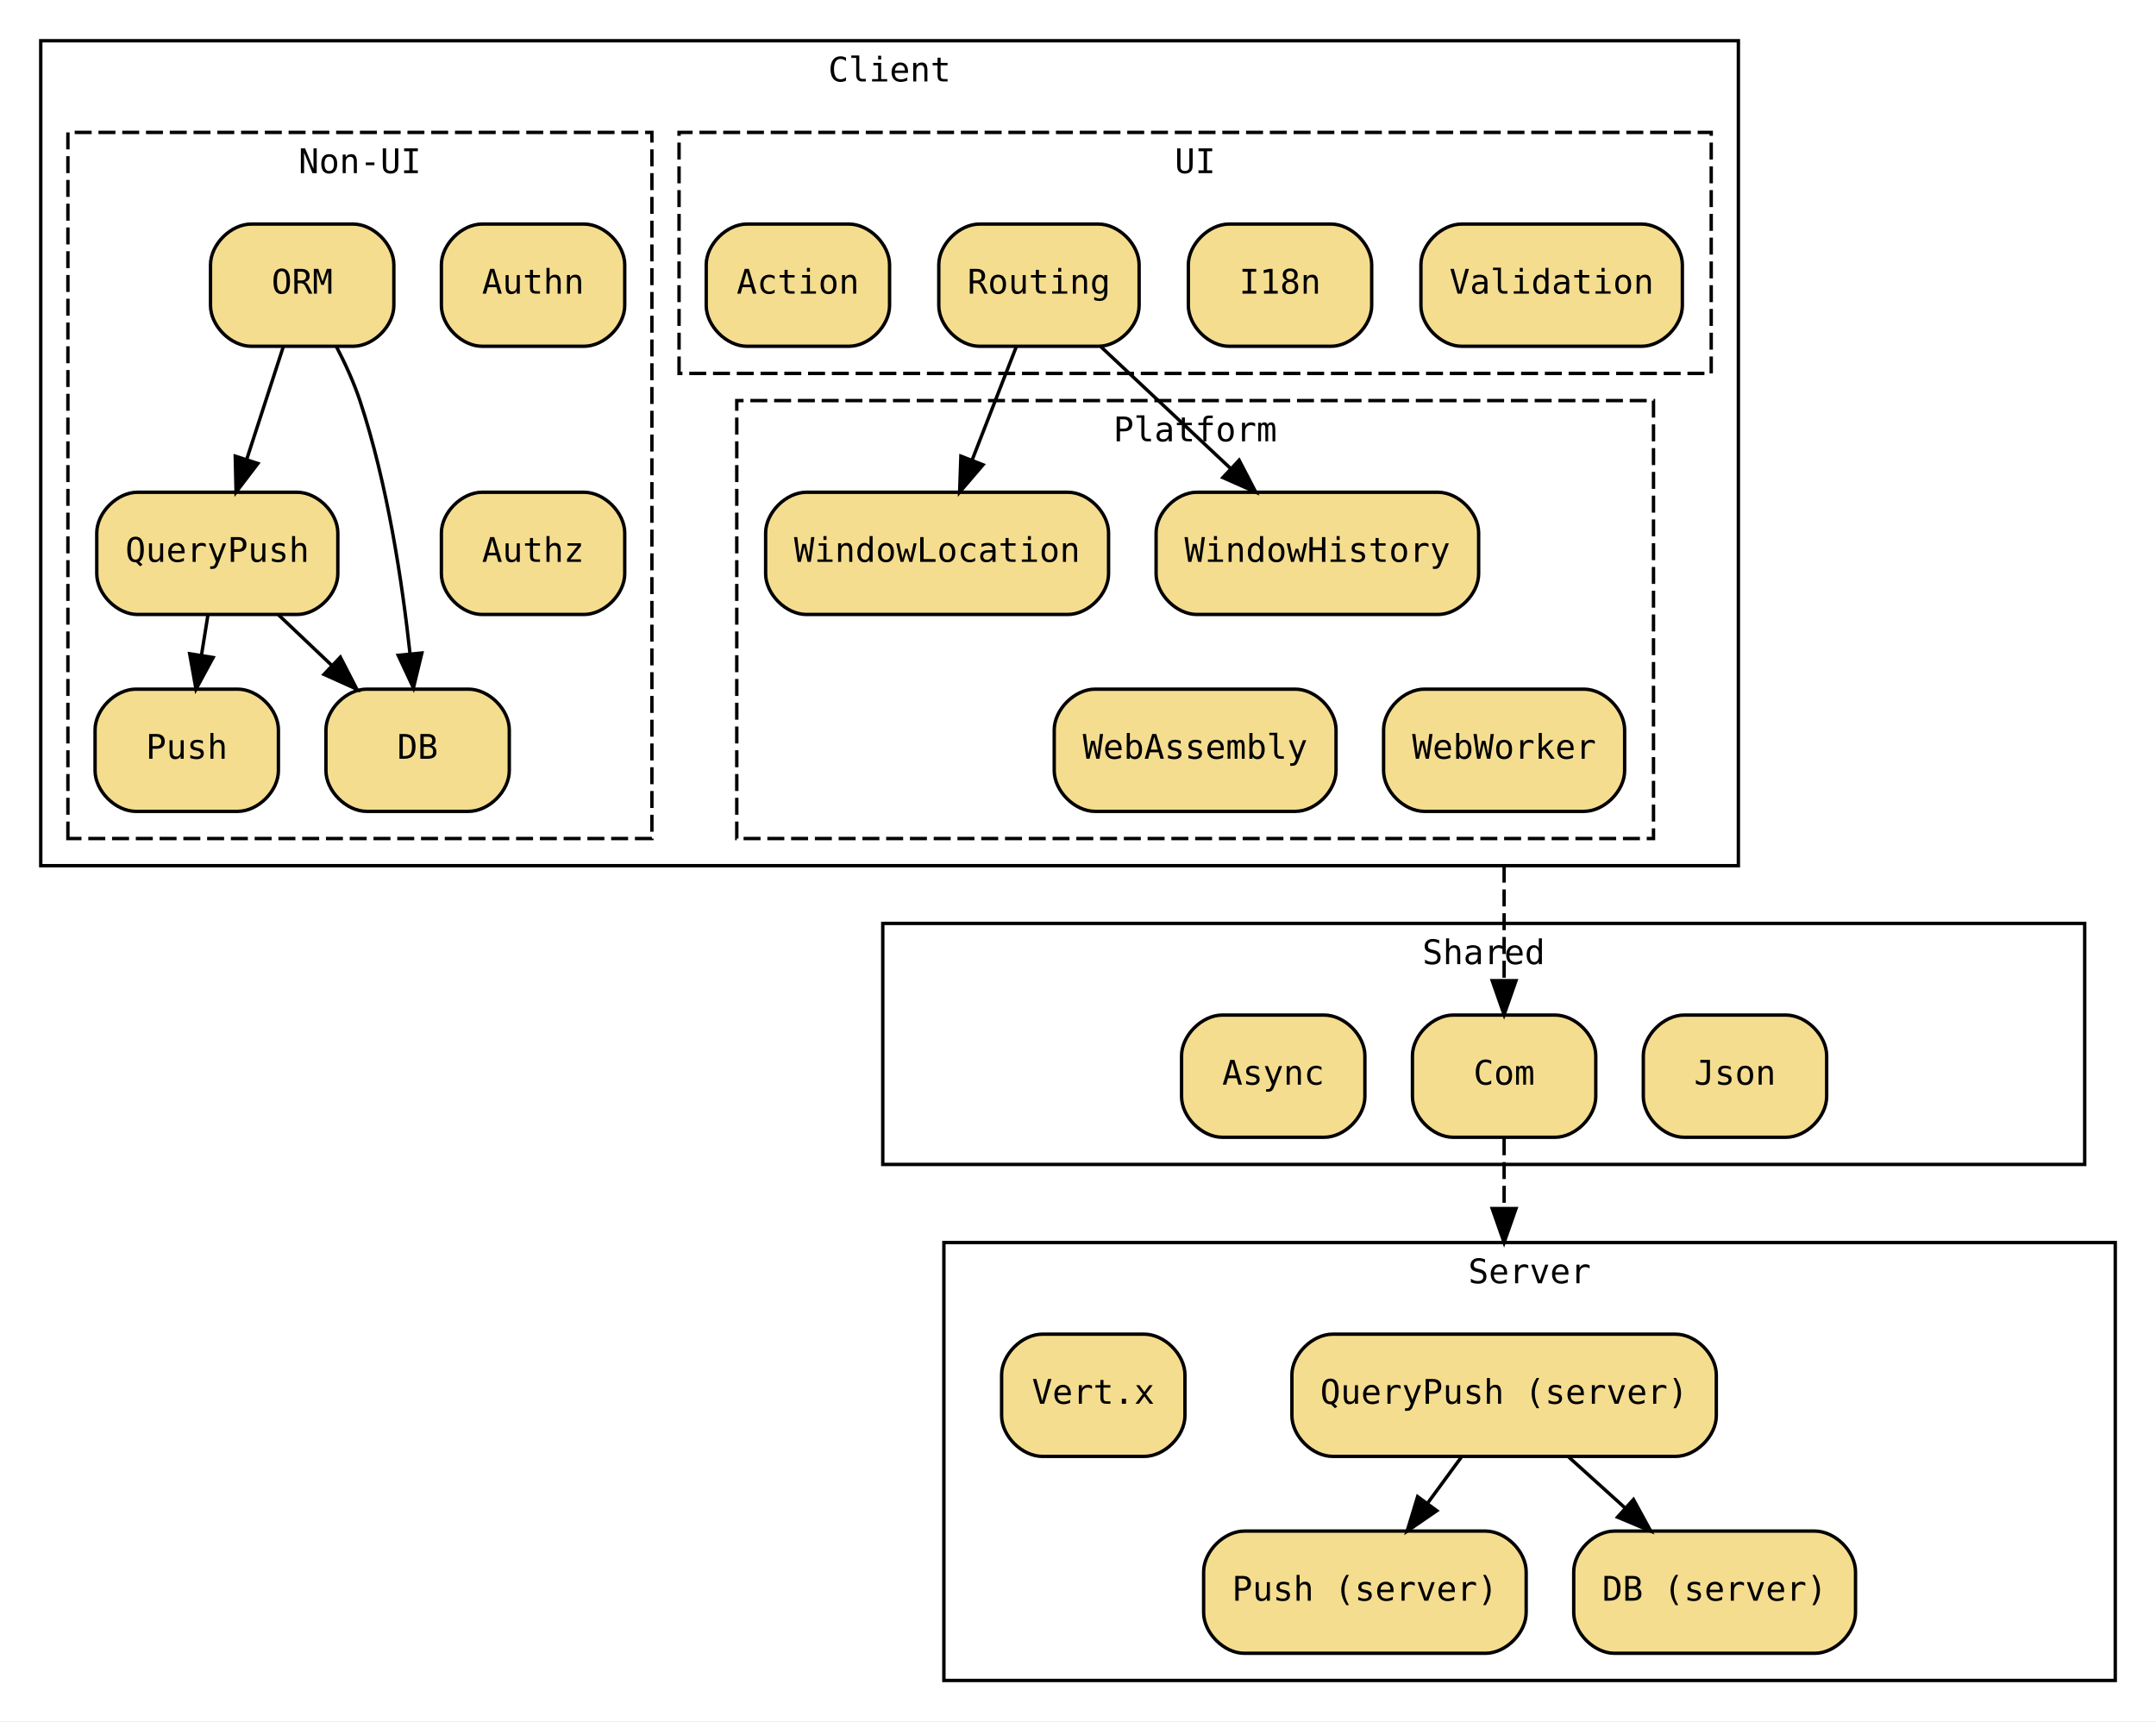
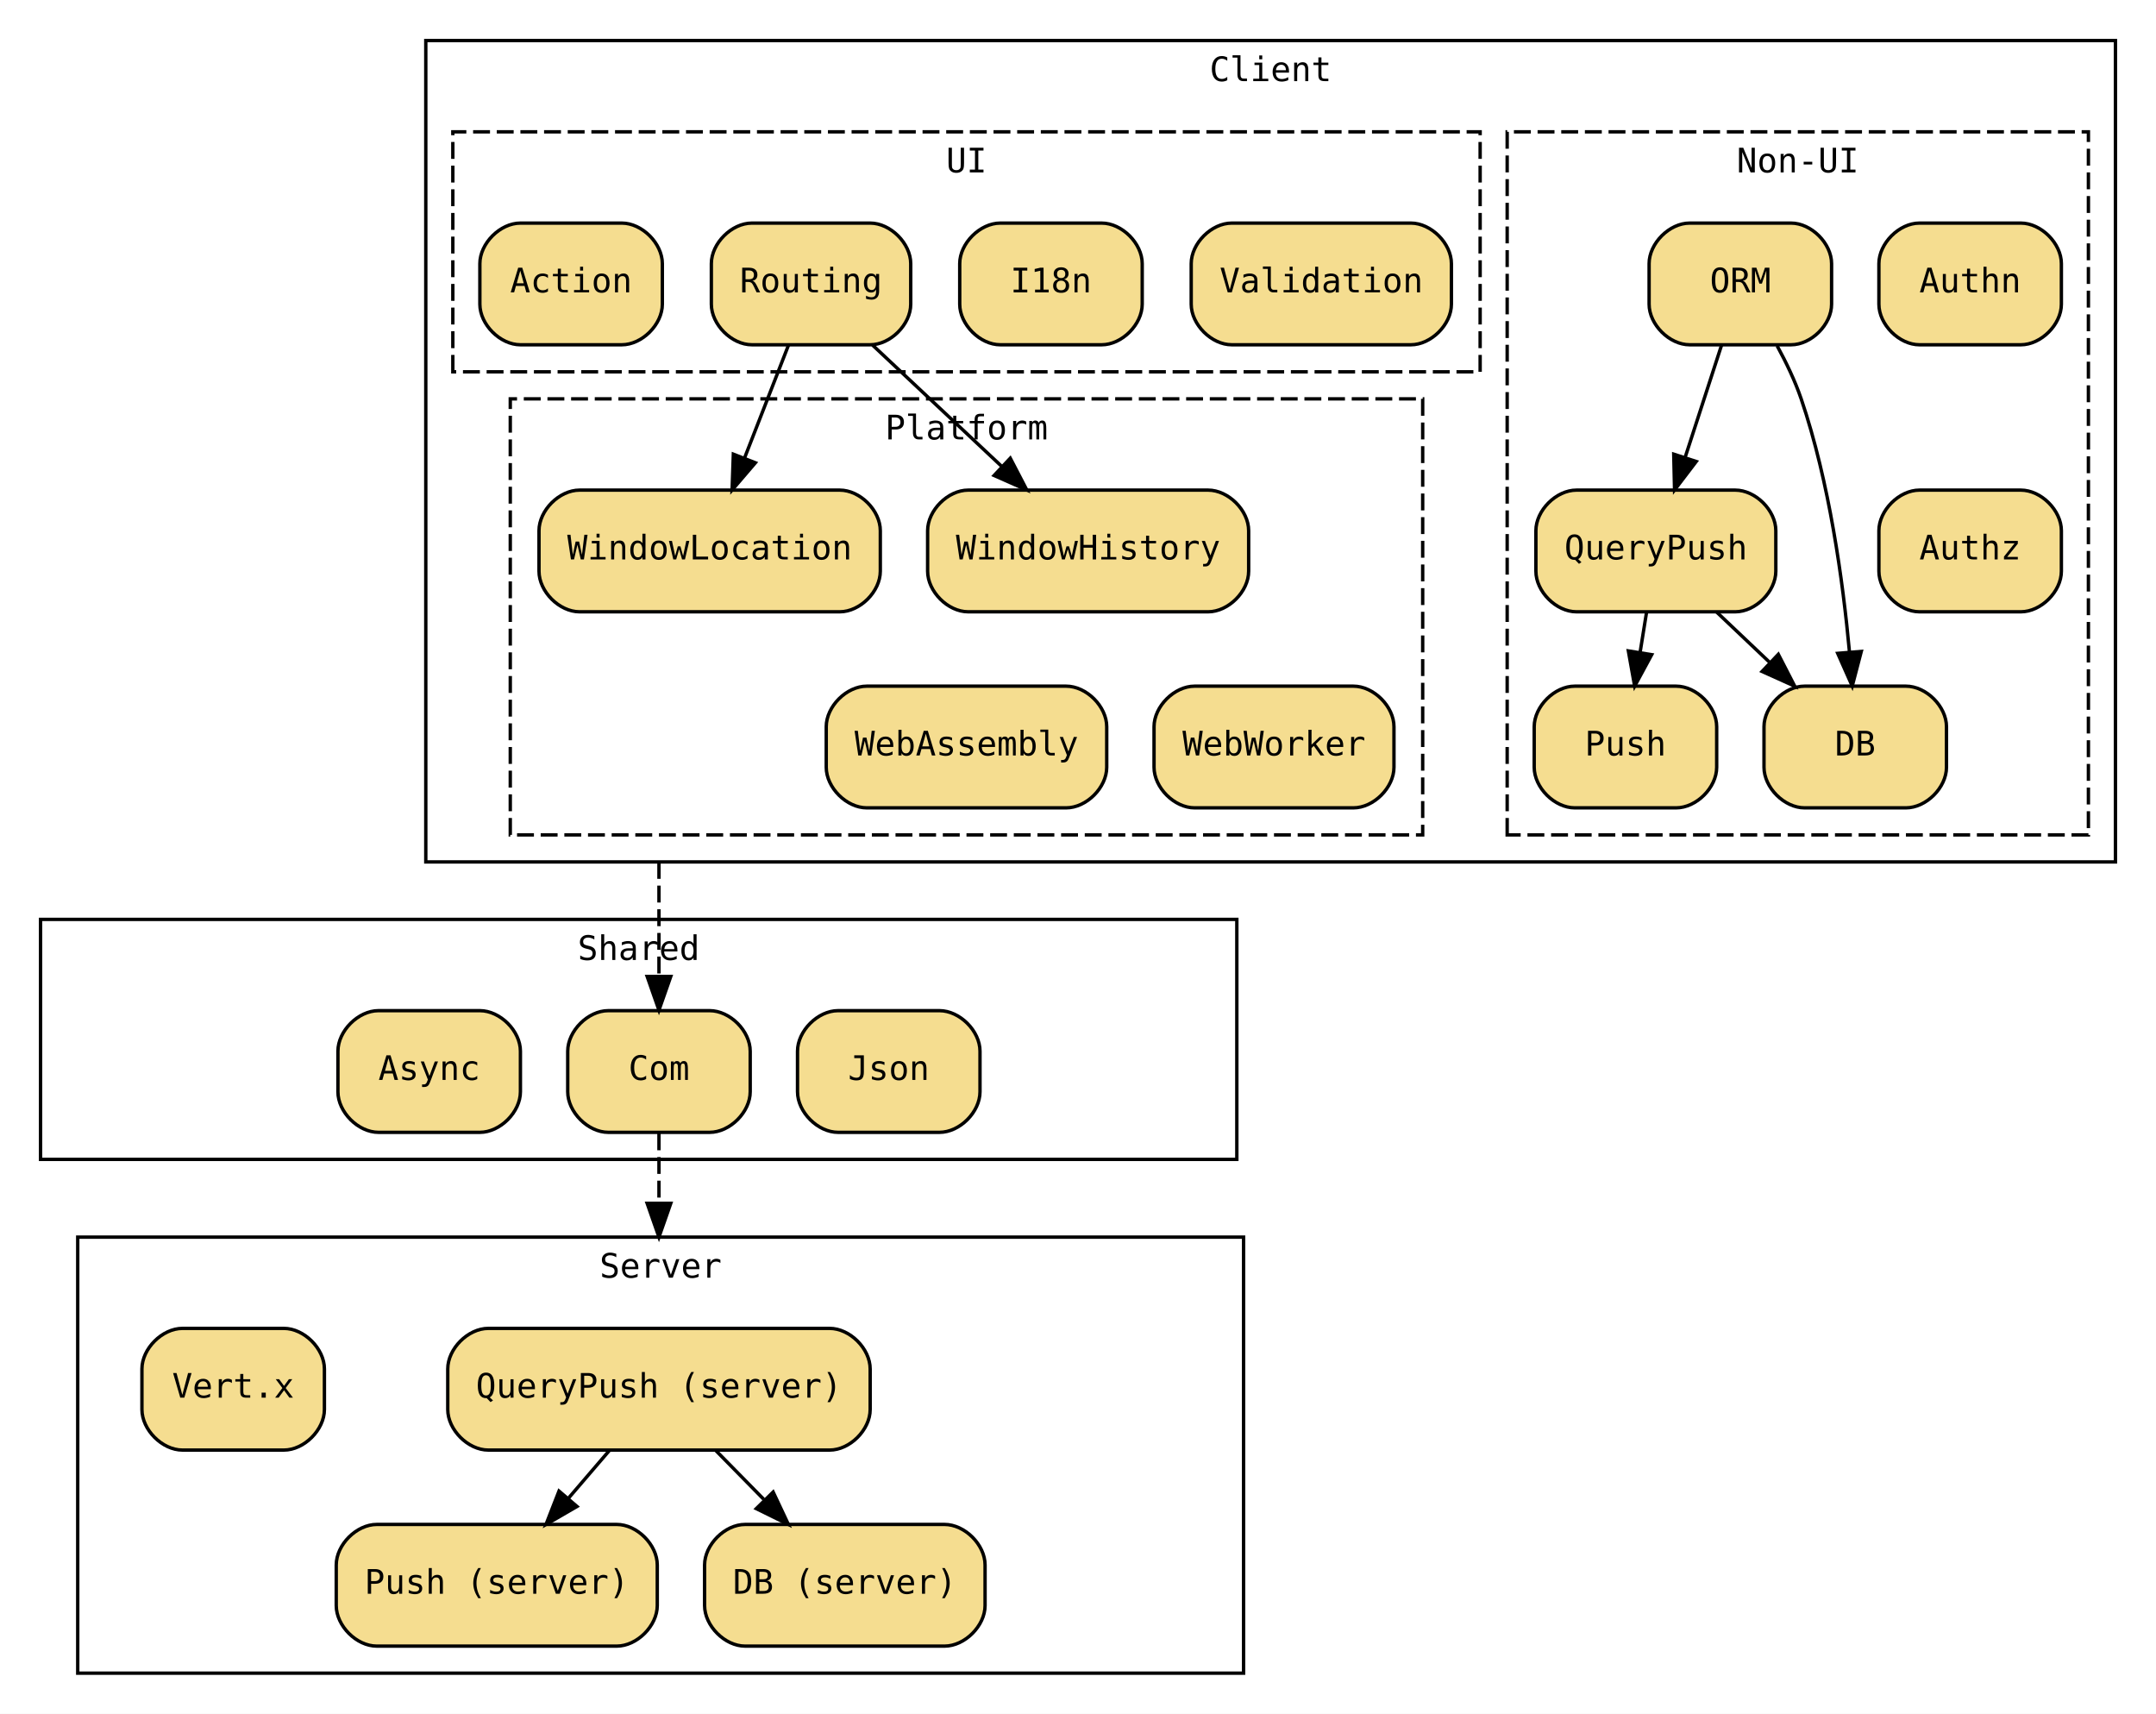
- <svg xmlns="http://www.w3.org/2000/svg" height="507pt" preserveAspectRatio="xMidYMid meet" viewBox="0.00 0.00 635.00 507.00" width="635pt">
+ <svg xmlns="http://www.w3.org/2000/svg" height="507pt" preserveAspectRatio="xMidYMid meet" viewBox="0.00 0.00 638.00 507.00" width="638pt">
  <g class="graph" id="graph0" transform="scale(1 1) rotate(0) translate(4 503)">
-     <polygon fill="white" points="-4,4 -4,-503 631,-503 631,4 -4,4" stroke="transparent" />
+     <polygon fill="white" points="-4,4 -4,-503 634,-503 634,4 -4,4" stroke="transparent" />
    <g class="cluster" id="clust1">
-       <polygon fill="none" points="8,-248 8,-491 508,-491 508,-248 8,-248" stroke="black" />
-       <text font-family="monospace" font-size="10.00" text-anchor="middle" x="258" y="-479">Client</text>
+       <polygon fill="none" points="122,-248 122,-491 622,-491 622,-248 122,-248" stroke="black" />
+       <text font-family="monospace" font-size="10.00" text-anchor="middle" x="372" y="-479">Client</text>
    </g>
    <g class="cluster" id="clust2">
-       <polygon fill="none" points="196,-393 196,-464 500,-464 500,-393 196,-393" stroke="black" stroke-dasharray="5,2" />
-       <text font-family="monospace" font-size="10.00" text-anchor="middle" x="348" y="-452">UI</text>
+       <polygon fill="none" points="442,-256 442,-464 614,-464 614,-256 442,-256" stroke="black" stroke-dasharray="5,2" />
+       <text font-family="monospace" font-size="10.00" text-anchor="middle" x="528" y="-452">Non-UI</text>
    </g>
-     <g class="cluster" id="clust4">
-       <polygon fill="none" points="16,-256 16,-464 188,-464 188,-256 16,-256" stroke="black" stroke-dasharray="5,2" />
-       <text font-family="monospace" font-size="10.00" text-anchor="middle" x="102" y="-452">Non-UI</text>
+     <g class="cluster" id="clust6">
+       <polygon fill="none" points="130,-393 130,-464 434,-464 434,-393 130,-393" stroke="black" stroke-dasharray="5,2" />
+       <text font-family="monospace" font-size="10.00" text-anchor="middle" x="282" y="-452">UI</text>
    </g>
    <g class="cluster" id="clust8">
-       <polygon fill="none" points="213,-256 213,-385 483,-385 483,-256 213,-256" stroke="black" stroke-dasharray="5,2" />
-       <text font-family="monospace" font-size="10.00" text-anchor="middle" x="348" y="-373">              Platform</text>
+       <polygon fill="none" points="147,-256 147,-385 417,-385 417,-256 147,-256" stroke="black" stroke-dasharray="5,2" />
+       <text font-family="monospace" font-size="10.00" text-anchor="middle" x="282" y="-373">              Platform</text>
    </g>
    <g class="cluster" id="clust11">
-       <polygon fill="none" points="256,-160 256,-231 610,-231 610,-160 256,-160" stroke="black" />
-       <text font-family="monospace" font-size="10.00" text-anchor="middle" x="433" y="-219">Shared      </text>
+       <polygon fill="none" points="8,-160 8,-231 362,-231 362,-160 8,-160" stroke="black" />
+       <text font-family="monospace" font-size="10.00" text-anchor="middle" x="185" y="-219">Shared      </text>
    </g>
    <g class="cluster" id="clust13">
-       <polygon fill="none" points="274,-8 274,-137 619,-137 619,-8 274,-8" stroke="black" />
-       <text font-family="monospace" font-size="10.00" text-anchor="middle" x="446.5" y="-125">Server</text>
+       <polygon fill="none" points="19,-8 19,-137 364,-137 364,-8 19,-8" stroke="black" />
+       <text font-family="monospace" font-size="10.00" text-anchor="middle" x="191.5" y="-125">Server</text>
    </g>
    <g class="node" id="node1">
-       <path d="M319.5,-437C319.5,-437 284.5,-437 284.5,-437 278.5,-437 272.5,-431 272.5,-425 272.5,-425 272.5,-413 272.5,-413 272.5,-407 278.5,-401 284.5,-401 284.5,-401 319.5,-401 319.5,-401 325.5,-401 331.5,-407 331.5,-413 331.5,-413 331.5,-425 331.5,-425 331.5,-431 325.5,-437 319.5,-437" fill="#f5dd90" stroke="black" />
-       <text font-family="monospace" font-size="10.00" text-anchor="middle" x="302" y="-416.5">Routing</text>
+       <path d="M594,-437C594,-437 564,-437 564,-437 558,-437 552,-431 552,-425 552,-425 552,-413 552,-413 552,-407 558,-401 564,-401 564,-401 594,-401 594,-401 600,-401 606,-407 606,-413 606,-413 606,-425 606,-425 606,-431 600,-437 594,-437" fill="#f5dd90" stroke="black" />
+       <text font-family="monospace" font-size="10.00" text-anchor="middle" x="579" y="-416.5">Authn</text>
    </g>
    <g class="node" id="node2">
-       <path d="M388,-437C388,-437 358,-437 358,-437 352,-437 346,-431 346,-425 346,-425 346,-413 346,-413 346,-407 352,-401 358,-401 358,-401 388,-401 388,-401 394,-401 400,-407 400,-413 400,-413 400,-425 400,-425 400,-431 394,-437 388,-437" fill="#f5dd90" stroke="black" />
-       <text font-family="monospace" font-size="10.00" text-anchor="middle" x="373" y="-416.5">I18n</text>
+       <path d="M594,-358C594,-358 564,-358 564,-358 558,-358 552,-352 552,-346 552,-346 552,-334 552,-334 552,-328 558,-322 564,-322 564,-322 594,-322 594,-322 600,-322 606,-328 606,-334 606,-334 606,-346 606,-346 606,-352 600,-358 594,-358" fill="#f5dd90" stroke="black" />
+       <text font-family="monospace" font-size="10.00" text-anchor="middle" x="579" y="-337.5">Authz</text>
+     </g>
+     <g class="node" id="node4">
+       <path d="M526,-437C526,-437 496,-437 496,-437 490,-437 484,-431 484,-425 484,-425 484,-413 484,-413 484,-407 490,-401 496,-401 496,-401 526,-401 526,-401 532,-401 538,-407 538,-413 538,-413 538,-425 538,-425 538,-431 532,-437 526,-437" fill="#f5dd90" stroke="black" />
+       <text font-family="monospace" font-size="10.00" text-anchor="middle" x="511" y="-416.5">ORM</text>
+     </g>
+     <g class="node" id="node3">
+       <path d="M560,-300C560,-300 530,-300 530,-300 524,-300 518,-294 518,-288 518,-288 518,-276 518,-276 518,-270 524,-264 530,-264 530,-264 560,-264 560,-264 566,-264 572,-270 572,-276 572,-276 572,-288 572,-288 572,-294 566,-300 560,-300" fill="#f5dd90" stroke="black" />
+       <text font-family="monospace" font-size="10.00" text-anchor="middle" x="545" y="-279.5">DB</text>
+     </g>
+     <g class="edge" id="edge4">
+       <path d="M521.88,-400.7C524.57,-395.78 527.19,-390.31 529,-385 537.35,-360.43 541.37,-331.03 543.29,-310.12" fill="none" stroke="black" />
+       <polygon fill="black" points="546.79,-310.28 544.11,-300.03 539.81,-309.71 546.79,-310.28" stroke="black" />
+     </g>
+     <g class="node" id="node6">
+       <path d="M509.5,-358C509.5,-358 462.5,-358 462.5,-358 456.5,-358 450.5,-352 450.5,-346 450.5,-346 450.5,-334 450.5,-334 450.5,-328 456.5,-322 462.5,-322 462.5,-322 509.5,-322 509.5,-322 515.5,-322 521.5,-328 521.5,-334 521.5,-334 521.5,-346 521.5,-346 521.5,-352 515.5,-358 509.5,-358" fill="#f5dd90" stroke="black" />
+       <text font-family="monospace" font-size="10.00" text-anchor="middle" x="486" y="-337.5">QueryPush</text>
+     </g>
+     <g class="edge" id="edge5">
+       <path d="M505.45,-400.91C502.28,-391.14 498.23,-378.68 494.65,-367.65" fill="none" stroke="black" />
+       <polygon fill="black" points="497.95,-366.47 491.53,-358.04 491.29,-368.63 497.95,-366.47" stroke="black" />
+     </g>
+     <g class="node" id="node5">
+       <path d="M492,-300C492,-300 462,-300 462,-300 456,-300 450,-294 450,-288 450,-288 450,-276 450,-276 450,-270 456,-264 462,-264 462,-264 492,-264 492,-264 498,-264 504,-270 504,-276 504,-276 504,-288 504,-288 504,-294 498,-300 492,-300" fill="#f5dd90" stroke="black" />
+       <text font-family="monospace" font-size="10.00" text-anchor="middle" x="477" y="-279.5">Push</text>
+     </g>
+     <g class="edge" id="edge7">
+       <path d="M504.02,-321.89C508.94,-317.23 514.36,-312.08 519.61,-307.1" fill="none" stroke="black" />
+       <polygon fill="black" points="522.24,-309.42 527.09,-300 517.43,-304.35 522.24,-309.42" stroke="black" />
+     </g>
+     <g class="edge" id="edge6">
+       <path d="M483.25,-321.89C482.64,-318.09 481.98,-313.98 481.32,-309.89" fill="none" stroke="black" />
+       <polygon fill="black" points="484.77,-309.32 479.73,-300 477.86,-310.43 484.77,-309.32" stroke="black" />
+     </g>
+     <g class="node" id="node7">
+       <path d="M253.5,-437C253.5,-437 218.5,-437 218.5,-437 212.5,-437 206.5,-431 206.5,-425 206.5,-425 206.5,-413 206.5,-413 206.5,-407 212.5,-401 218.5,-401 218.5,-401 253.5,-401 253.5,-401 259.5,-401 265.5,-407 265.5,-413 265.5,-413 265.5,-425 265.5,-425 265.5,-431 259.5,-437 253.5,-437" fill="#f5dd90" stroke="black" />
+       <text font-family="monospace" font-size="10.00" text-anchor="middle" x="236" y="-416.5">Routing</text>
+     </g>
+     <g class="node" id="node8">
+       <path d="M322,-437C322,-437 292,-437 292,-437 286,-437 280,-431 280,-425 280,-425 280,-413 280,-413 280,-407 286,-401 292,-401 292,-401 322,-401 322,-401 328,-401 334,-407 334,-413 334,-413 334,-425 334,-425 334,-431 328,-437 322,-437" fill="#f5dd90" stroke="black" />
+       <text font-family="monospace" font-size="10.00" text-anchor="middle" x="307" y="-416.5">I18n</text>
    </g>
    <g class="node" id="node11">
-       <path d="M419.5,-358C419.5,-358 348.5,-358 348.5,-358 342.5,-358 336.5,-352 336.5,-346 336.5,-346 336.5,-334 336.5,-334 336.5,-328 342.5,-322 348.5,-322 348.5,-322 419.5,-322 419.5,-322 425.5,-322 431.5,-328 431.5,-334 431.5,-334 431.5,-346 431.5,-346 431.5,-352 425.5,-358 419.5,-358" fill="#f5dd90" stroke="black" />
-       <text font-family="monospace" font-size="10.00" text-anchor="middle" x="384" y="-337.5">WindowHistory</text>
+       <path d="M353.5,-358C353.5,-358 282.5,-358 282.5,-358 276.5,-358 270.5,-352 270.5,-346 270.5,-346 270.5,-334 270.5,-334 270.5,-328 276.5,-322 282.5,-322 282.5,-322 353.5,-322 353.5,-322 359.5,-322 365.5,-328 365.5,-334 365.5,-334 365.5,-346 365.5,-346 365.5,-352 359.5,-358 353.5,-358" fill="#f5dd90" stroke="black" />
+       <text font-family="monospace" font-size="10.00" text-anchor="middle" x="318" y="-337.5">WindowHistory</text>
    </g>
-     <g class="edge" id="edge18">
-       <path d="M320.2,-400.91C331.45,-390.34 346.07,-376.62 358.47,-364.98" fill="none" stroke="black" />
-       <polygon fill="black" points="360.96,-367.44 365.85,-358.04 356.17,-362.33 360.96,-367.44" stroke="black" />
+     <g class="edge" id="edge25">
+       <path d="M254.2,-400.91C265.45,-390.34 280.07,-376.62 292.47,-364.98" fill="none" stroke="black" />
+       <polygon fill="black" points="294.96,-367.44 299.85,-358.04 290.17,-362.33 294.96,-367.44" stroke="black" />
    </g>
    <g class="node" id="node12">
-       <path d="M310.5,-358C310.5,-358 233.5,-358 233.5,-358 227.5,-358 221.5,-352 221.5,-346 221.5,-346 221.5,-334 221.5,-334 221.5,-328 227.5,-322 233.5,-322 233.5,-322 310.5,-322 310.5,-322 316.5,-322 322.5,-328 322.5,-334 322.5,-334 322.5,-346 322.5,-346 322.5,-352 316.5,-358 310.5,-358" fill="#f5dd90" stroke="black" />
-       <text font-family="monospace" font-size="10.00" text-anchor="middle" x="272" y="-337.5">WindowLocation</text>
+       <path d="M244.5,-358C244.5,-358 167.5,-358 167.5,-358 161.5,-358 155.5,-352 155.5,-346 155.5,-346 155.5,-334 155.5,-334 155.5,-328 161.5,-322 167.5,-322 167.5,-322 244.5,-322 244.5,-322 250.5,-322 256.5,-328 256.5,-334 256.5,-334 256.5,-346 256.5,-346 256.5,-352 250.5,-358 244.5,-358" fill="#f5dd90" stroke="black" />
+       <text font-family="monospace" font-size="10.00" text-anchor="middle" x="206" y="-337.5">WindowLocation</text>
    </g>
-     <g class="edge" id="edge17">
-       <path d="M295.34,-400.91C291.54,-391.14 286.68,-378.68 282.38,-367.65" fill="none" stroke="black" />
-       <polygon fill="black" points="285.53,-366.09 278.64,-358.04 279.01,-368.63 285.53,-366.09" stroke="black" />
+     <g class="edge" id="edge24">
+       <path d="M229.34,-400.91C225.54,-391.14 220.68,-378.68 216.38,-367.65" fill="none" stroke="black" />
+       <polygon fill="black" points="219.53,-366.09 212.64,-358.04 213.01,-368.63 219.53,-366.09" stroke="black" />
    </g>
-     <g class="node" id="node3">
-       <path d="M479.5,-437C479.5,-437 426.5,-437 426.5,-437 420.5,-437 414.5,-431 414.5,-425 414.5,-425 414.5,-413 414.5,-413 414.5,-407 420.5,-401 426.5,-401 426.5,-401 479.5,-401 479.5,-401 485.5,-401 491.5,-407 491.5,-413 491.5,-413 491.5,-425 491.5,-425 491.5,-431 485.5,-437 479.5,-437" fill="#f5dd90" stroke="black" />
-       <text font-family="monospace" font-size="10.00" text-anchor="middle" x="453" y="-416.5">Validation</text>
-     </g>
-     <g class="node" id="node4">
-       <path d="M246,-437C246,-437 216,-437 216,-437 210,-437 204,-431 204,-425 204,-425 204,-413 204,-413 204,-407 210,-401 216,-401 216,-401 246,-401 246,-401 252,-401 258,-407 258,-413 258,-413 258,-425 258,-425 258,-431 252,-437 246,-437" fill="#f5dd90" stroke="black" />
-       <text font-family="monospace" font-size="10.00" text-anchor="middle" x="231" y="-416.5">Action</text>
-     </g>
-     <g class="node" id="node5">
-       <path d="M168,-437C168,-437 138,-437 138,-437 132,-437 126,-431 126,-425 126,-425 126,-413 126,-413 126,-407 132,-401 138,-401 138,-401 168,-401 168,-401 174,-401 180,-407 180,-413 180,-413 180,-425 180,-425 180,-431 174,-437 168,-437" fill="#f5dd90" stroke="black" />
-       <text font-family="monospace" font-size="10.00" text-anchor="middle" x="153" y="-416.5">Authn</text>
-     </g>
-     <g class="node" id="node6">
-       <path d="M168,-358C168,-358 138,-358 138,-358 132,-358 126,-352 126,-346 126,-346 126,-334 126,-334 126,-328 132,-322 138,-322 138,-322 168,-322 168,-322 174,-322 180,-328 180,-334 180,-334 180,-346 180,-346 180,-352 174,-358 168,-358" fill="#f5dd90" stroke="black" />
-       <text font-family="monospace" font-size="10.00" text-anchor="middle" x="153" y="-337.5">Authz</text>
-     </g>
-     <g class="node" id="node8">
-       <path d="M100,-437C100,-437 70,-437 70,-437 64,-437 58,-431 58,-425 58,-425 58,-413 58,-413 58,-407 64,-401 70,-401 70,-401 100,-401 100,-401 106,-401 112,-407 112,-413 112,-413 112,-425 112,-425 112,-431 106,-437 100,-437" fill="#f5dd90" stroke="black" />
-       <text font-family="monospace" font-size="10.00" text-anchor="middle" x="85" y="-416.5">ORM</text>
-     </g>
-     <g class="node" id="node7">
-       <path d="M134,-300C134,-300 104,-300 104,-300 98,-300 92,-294 92,-288 92,-288 92,-276 92,-276 92,-270 98,-264 104,-264 104,-264 134,-264 134,-264 140,-264 146,-270 146,-276 146,-276 146,-288 146,-288 146,-294 140,-300 134,-300" fill="#f5dd90" stroke="black" />
-       <text font-family="monospace" font-size="10.00" text-anchor="middle" x="119" y="-279.5">DB</text>
-     </g>
-     <g class="edge" id="edge20">
-       <path d="M95.05,-400.97C97.65,-395.96 100.21,-390.38 102,-385 110.14,-360.48 114.5,-331.29 116.76,-310.44" fill="none" stroke="black" />
-       <polygon fill="black" points="120.25,-310.65 117.76,-300.36 113.29,-309.96 120.25,-310.65" stroke="black" />
+     <g class="node" id="node9">
+       <path d="M413.5,-437C413.5,-437 360.5,-437 360.5,-437 354.5,-437 348.5,-431 348.5,-425 348.5,-425 348.5,-413 348.5,-413 348.5,-407 354.5,-401 360.5,-401 360.5,-401 413.5,-401 413.5,-401 419.5,-401 425.5,-407 425.5,-413 425.5,-413 425.5,-425 425.5,-425 425.5,-431 419.5,-437 413.5,-437" fill="#f5dd90" stroke="black" />
+       <text font-family="monospace" font-size="10.00" text-anchor="middle" x="387" y="-416.5">Validation</text>
    </g>
    <g class="node" id="node10">
-       <path d="M83.5,-358C83.5,-358 36.5,-358 36.5,-358 30.5,-358 24.5,-352 24.5,-346 24.5,-346 24.5,-334 24.5,-334 24.5,-328 30.5,-322 36.5,-322 36.5,-322 83.5,-322 83.5,-322 89.5,-322 95.5,-328 95.5,-334 95.5,-334 95.5,-346 95.5,-346 95.5,-352 89.5,-358 83.5,-358" fill="#f5dd90" stroke="black" />
-       <text font-family="monospace" font-size="10.00" text-anchor="middle" x="60" y="-337.5">QueryPush</text>
+       <path d="M180,-437C180,-437 150,-437 150,-437 144,-437 138,-431 138,-425 138,-425 138,-413 138,-413 138,-407 144,-401 150,-401 150,-401 180,-401 180,-401 186,-401 192,-407 192,-413 192,-413 192,-425 192,-425 192,-431 186,-437 180,-437" fill="#f5dd90" stroke="black" />
+       <text font-family="monospace" font-size="10.00" text-anchor="middle" x="165" y="-416.5">Action</text>
    </g>
-     <g class="edge" id="edge21">
-       <path d="M79.45,-400.91C76.28,-391.14 72.23,-378.68 68.65,-367.65" fill="none" stroke="black" />
-       <polygon fill="black" points="71.95,-366.47 65.53,-358.04 65.29,-368.63 71.95,-366.47" stroke="black" />
+     <g class="node" id="node14">
+       <path d="M311.5,-300C311.5,-300 252.5,-300 252.5,-300 246.5,-300 240.5,-294 240.5,-288 240.5,-288 240.5,-276 240.5,-276 240.5,-270 246.5,-264 252.5,-264 252.5,-264 311.5,-264 311.5,-264 317.5,-264 323.5,-270 323.5,-276 323.5,-276 323.5,-288 323.5,-288 323.5,-294 317.5,-300 311.5,-300" fill="#f5dd90" stroke="black" />
+       <text font-family="monospace" font-size="10.00" text-anchor="middle" x="282" y="-279.5">WebAssembly</text>
    </g>
-     <g class="node" id="node9">
-       <path d="M66,-300C66,-300 36,-300 36,-300 30,-300 24,-294 24,-288 24,-288 24,-276 24,-276 24,-270 30,-264 36,-264 36,-264 66,-264 66,-264 72,-264 78,-270 78,-276 78,-276 78,-288 78,-288 78,-294 72,-300 66,-300" fill="#f5dd90" stroke="black" />
-       <text font-family="monospace" font-size="10.00" text-anchor="middle" x="51" y="-279.5">Push</text>
+     <g class="node" id="node18">
+       <path d="M206,-204C206,-204 176,-204 176,-204 170,-204 164,-198 164,-192 164,-192 164,-180 164,-180 164,-174 170,-168 176,-168 176,-168 206,-168 206,-168 212,-168 218,-174 218,-180 218,-180 218,-192 218,-192 218,-198 212,-204 206,-204" fill="#f5dd90" stroke="black" />
+       <text font-family="monospace" font-size="10.00" text-anchor="middle" x="191" y="-183.5">Com</text>
+     </g>
+     <g class="edge" id="edge26">
+       <path d="M191,-248C191,-237.04 191,-224.96 191,-214.47" fill="none" stroke="black" stroke-dasharray="5,2" />
+       <polygon fill="black" points="194.5,-214.13 191,-204.13 187.5,-214.13 194.5,-214.13" stroke="black" />
+     </g>
+     <g class="node" id="node15">
+       <path d="M396.5,-300C396.5,-300 349.5,-300 349.5,-300 343.5,-300 337.5,-294 337.5,-288 337.5,-288 337.5,-276 337.5,-276 337.5,-270 343.5,-264 349.5,-264 349.5,-264 396.5,-264 396.5,-264 402.5,-264 408.5,-270 408.5,-276 408.5,-276 408.5,-288 408.5,-288 408.5,-294 402.5,-300 396.5,-300" fill="#f5dd90" stroke="black" />
+       <text font-family="monospace" font-size="10.00" text-anchor="middle" x="373" y="-279.5">WebWorker</text>
+     </g>
+     <g class="node" id="node17">
+       <path d="M138,-204C138,-204 108,-204 108,-204 102,-204 96,-198 96,-192 96,-192 96,-180 96,-180 96,-174 102,-168 108,-168 108,-168 138,-168 138,-168 144,-168 150,-174 150,-180 150,-180 150,-192 150,-192 150,-198 144,-204 138,-204" fill="#f5dd90" stroke="black" />
+       <text font-family="monospace" font-size="10.00" text-anchor="middle" x="123" y="-183.5">Async</text>
+     </g>
+     <g class="node" id="node19">
+       <path d="M274,-204C274,-204 244,-204 244,-204 238,-204 232,-198 232,-192 232,-192 232,-180 232,-180 232,-174 238,-168 244,-168 244,-168 274,-168 274,-168 280,-168 286,-174 286,-180 286,-180 286,-192 286,-192 286,-198 280,-204 274,-204" fill="#f5dd90" stroke="black" />
+       <text font-family="monospace" font-size="10.00" text-anchor="middle" x="259" y="-183.5">Json</text>
+     </g>
+     <g class="node" id="node23">
+       <path d="M241.5,-110C241.5,-110 140.5,-110 140.5,-110 134.5,-110 128.5,-104 128.5,-98 128.5,-98 128.5,-86 128.5,-86 128.5,-80 134.5,-74 140.5,-74 140.5,-74 241.5,-74 241.5,-74 247.5,-74 253.5,-80 253.5,-86 253.5,-86 253.5,-98 253.5,-98 253.5,-104 247.5,-110 241.5,-110" fill="#f5dd90" stroke="black" />
+       <text font-family="monospace" font-size="10.00" text-anchor="middle" x="191" y="-89.5">QueryPush (server)</text>
+     </g>
+     <g class="edge" id="edge27">
+       <path d="M191,-167.7C191,-161.68 191,-154.58 191,-147.19" fill="none" stroke="black" stroke-dasharray="5,2" />
+       <polygon fill="black" points="194.5,-147 191,-137 187.5,-147 194.5,-147" stroke="black" />
+     </g>
+     <g class="node" id="node21">
+       <path d="M275.5,-52C275.5,-52 216.5,-52 216.5,-52 210.5,-52 204.5,-46 204.5,-40 204.5,-40 204.5,-28 204.5,-28 204.5,-22 210.5,-16 216.5,-16 216.5,-16 275.5,-16 275.5,-16 281.5,-16 287.5,-22 287.5,-28 287.5,-28 287.5,-40 287.5,-40 287.5,-46 281.5,-52 275.5,-52" fill="#f5dd90" stroke="black" />
+       <text font-family="monospace" font-size="10.00" text-anchor="middle" x="246" y="-31.5">DB (server)</text>
+     </g>
+     <g class="node" id="node22">
+       <path d="M178.5,-52C178.5,-52 107.5,-52 107.5,-52 101.5,-52 95.5,-46 95.5,-40 95.5,-40 95.5,-28 95.5,-28 95.5,-22 101.5,-16 107.5,-16 107.5,-16 178.5,-16 178.5,-16 184.5,-16 190.5,-22 190.5,-28 190.5,-28 190.5,-40 190.5,-40 190.5,-46 184.5,-52 178.5,-52" fill="#f5dd90" stroke="black" />
+       <text font-family="monospace" font-size="10.00" text-anchor="middle" x="143" y="-31.5">Push (server)</text>
    </g>
    <g class="edge" id="edge23">
-       <path d="M78.02,-321.89C82.94,-317.23 88.36,-312.08 93.61,-307.1" fill="none" stroke="black" />
-       <polygon fill="black" points="96.24,-309.42 101.09,-300 91.43,-304.35 96.24,-309.42" stroke="black" />
+       <path d="M207.8,-73.89C212.28,-69.33 217.21,-64.32 221.99,-59.45" fill="none" stroke="black" />
+       <polygon fill="black" points="224.79,-61.59 229.3,-52 219.8,-56.68 224.79,-61.59" stroke="black" />
    </g>
    <g class="edge" id="edge22">
-       <path d="M57.25,-321.89C56.64,-318.09 55.98,-313.98 55.32,-309.89" fill="none" stroke="black" />
-       <polygon fill="black" points="58.77,-309.32 53.73,-300 51.86,-310.43 58.77,-309.32" stroke="black" />
-     </g>
-     <g class="node" id="node14">
-       <path d="M377.5,-300C377.5,-300 318.5,-300 318.5,-300 312.5,-300 306.5,-294 306.5,-288 306.5,-288 306.5,-276 306.5,-276 306.5,-270 312.5,-264 318.5,-264 318.5,-264 377.5,-264 377.5,-264 383.5,-264 389.5,-270 389.5,-276 389.5,-276 389.5,-288 389.5,-288 389.5,-294 383.5,-300 377.5,-300" fill="#f5dd90" stroke="black" />
-       <text font-family="monospace" font-size="10.00" text-anchor="middle" x="348" y="-279.5">WebAssembly</text>
-     </g>
-     <g class="node" id="node15">
-       <path d="M462.5,-300C462.5,-300 415.5,-300 415.5,-300 409.5,-300 403.5,-294 403.5,-288 403.5,-288 403.5,-276 403.5,-276 403.5,-270 409.5,-264 415.5,-264 415.5,-264 462.5,-264 462.5,-264 468.5,-264 474.5,-270 474.5,-276 474.5,-276 474.5,-288 474.5,-288 474.5,-294 468.5,-300 462.5,-300" fill="#f5dd90" stroke="black" />
-       <text font-family="monospace" font-size="10.00" text-anchor="middle" x="439" y="-279.5">WebWorker</text>
-     </g>
-     <g class="node" id="node18">
-       <path d="M454,-204C454,-204 424,-204 424,-204 418,-204 412,-198 412,-192 412,-192 412,-180 412,-180 412,-174 418,-168 424,-168 424,-168 454,-168 454,-168 460,-168 466,-174 466,-180 466,-180 466,-192 466,-192 466,-198 460,-204 454,-204" fill="#f5dd90" stroke="black" />
-       <text font-family="monospace" font-size="10.00" text-anchor="middle" x="439" y="-183.5">Com</text>
-     </g>
-     <g class="edge" id="edge25">
-       <path d="M439,-248C439,-237.04 439,-224.96 439,-214.47" fill="none" stroke="black" stroke-dasharray="5,2" />
-       <polygon fill="black" points="442.5,-214.13 439,-204.13 435.5,-214.13 442.5,-214.13" stroke="black" />
-     </g>
-     <g class="node" id="node17">
-       <path d="M386,-204C386,-204 356,-204 356,-204 350,-204 344,-198 344,-192 344,-192 344,-180 344,-180 344,-174 350,-168 356,-168 356,-168 386,-168 386,-168 392,-168 398,-174 398,-180 398,-180 398,-192 398,-192 398,-198 392,-204 386,-204" fill="#f5dd90" stroke="black" />
-       <text font-family="monospace" font-size="10.00" text-anchor="middle" x="371" y="-183.5">Async</text>
-     </g>
-     <g class="node" id="node19">
-       <path d="M522,-204C522,-204 492,-204 492,-204 486,-204 480,-198 480,-192 480,-192 480,-180 480,-180 480,-174 486,-168 492,-168 492,-168 522,-168 522,-168 528,-168 534,-174 534,-180 534,-180 534,-192 534,-192 534,-198 528,-204 522,-204" fill="#f5dd90" stroke="black" />
-       <text font-family="monospace" font-size="10.00" text-anchor="middle" x="507" y="-183.5">Json</text>
-     </g>
-     <g class="node" id="node23">
-       <path d="M489.5,-110C489.5,-110 388.5,-110 388.5,-110 382.5,-110 376.5,-104 376.5,-98 376.5,-98 376.5,-86 376.5,-86 376.5,-80 382.5,-74 388.5,-74 388.5,-74 489.5,-74 489.5,-74 495.5,-74 501.5,-80 501.5,-86 501.5,-86 501.5,-98 501.5,-98 501.5,-104 495.5,-110 489.5,-110" fill="#f5dd90" stroke="black" />
-       <text font-family="monospace" font-size="10.00" text-anchor="middle" x="439" y="-89.5">QueryPush (server)</text>
-     </g>
-     <g class="edge" id="edge26">
-       <path d="M439,-167.7C439,-161.68 439,-154.58 439,-147.19" fill="none" stroke="black" stroke-dasharray="5,2" />
-       <polygon fill="black" points="442.5,-147 439,-137 435.5,-147 442.5,-147" stroke="black" />
-     </g>
-     <g class="node" id="node21">
-       <path d="M530.5,-52C530.5,-52 471.5,-52 471.5,-52 465.5,-52 459.5,-46 459.5,-40 459.5,-40 459.5,-28 459.5,-28 459.5,-22 465.5,-16 471.5,-16 471.5,-16 530.5,-16 530.5,-16 536.5,-16 542.5,-22 542.5,-28 542.5,-28 542.5,-40 542.5,-40 542.5,-46 536.5,-52 530.5,-52" fill="#f5dd90" stroke="black" />
-       <text font-family="monospace" font-size="10.00" text-anchor="middle" x="501" y="-31.5">DB (server)</text>
-     </g>
-     <g class="node" id="node22">
-       <path d="M433.5,-52C433.5,-52 362.5,-52 362.5,-52 356.5,-52 350.5,-46 350.5,-40 350.5,-40 350.5,-28 350.5,-28 350.5,-22 356.5,-16 362.5,-16 362.5,-16 433.5,-16 433.5,-16 439.5,-16 445.5,-22 445.5,-28 445.5,-28 445.5,-40 445.5,-40 445.5,-46 439.5,-52 433.5,-52" fill="#f5dd90" stroke="black" />
-       <text font-family="monospace" font-size="10.00" text-anchor="middle" x="398" y="-31.5">Push (server)</text>
-     </g>
-     <g class="edge" id="edge28">
-       <path d="M457.94,-73.89C463.23,-69.12 469.07,-63.84 474.7,-58.75" fill="none" stroke="black" />
-       <polygon fill="black" points="477.1,-61.3 482.18,-52 472.41,-56.11 477.1,-61.3" stroke="black" />
-     </g>
-     <g class="edge" id="edge27">
-       <path d="M426.48,-73.89C423.3,-69.55 419.81,-64.8 416.41,-60.14" fill="none" stroke="black" />
-       <polygon fill="black" points="419.18,-58 410.45,-52 413.53,-62.14 419.18,-58" stroke="black" />
+       <path d="M176.34,-73.89C172.52,-69.44 168.33,-64.56 164.25,-59.8" fill="none" stroke="black" />
+       <polygon fill="black" points="166.74,-57.32 157.57,-52 161.42,-61.87 166.74,-57.32" stroke="black" />
    </g>
    <g class="node" id="node24">
-       <path d="M333,-110C333,-110 303,-110 303,-110 297,-110 291,-104 291,-98 291,-98 291,-86 291,-86 291,-80 297,-74 303,-74 303,-74 333,-74 333,-74 339,-74 345,-80 345,-86 345,-86 345,-98 345,-98 345,-104 339,-110 333,-110" fill="#f5dd90" stroke="black" />
-       <text font-family="monospace" font-size="10.00" text-anchor="middle" x="318" y="-89.5">Vert.x</text>
+       <path d="M80,-110C80,-110 50,-110 50,-110 44,-110 38,-104 38,-98 38,-98 38,-86 38,-86 38,-80 44,-74 50,-74 50,-74 80,-74 80,-74 86,-74 92,-80 92,-86 92,-86 92,-98 92,-98 92,-104 86,-110 80,-110" fill="#f5dd90" stroke="black" />
+       <text font-family="monospace" font-size="10.00" text-anchor="middle" x="65" y="-89.5">Vert.x</text>
    </g>
  </g>
</svg>
